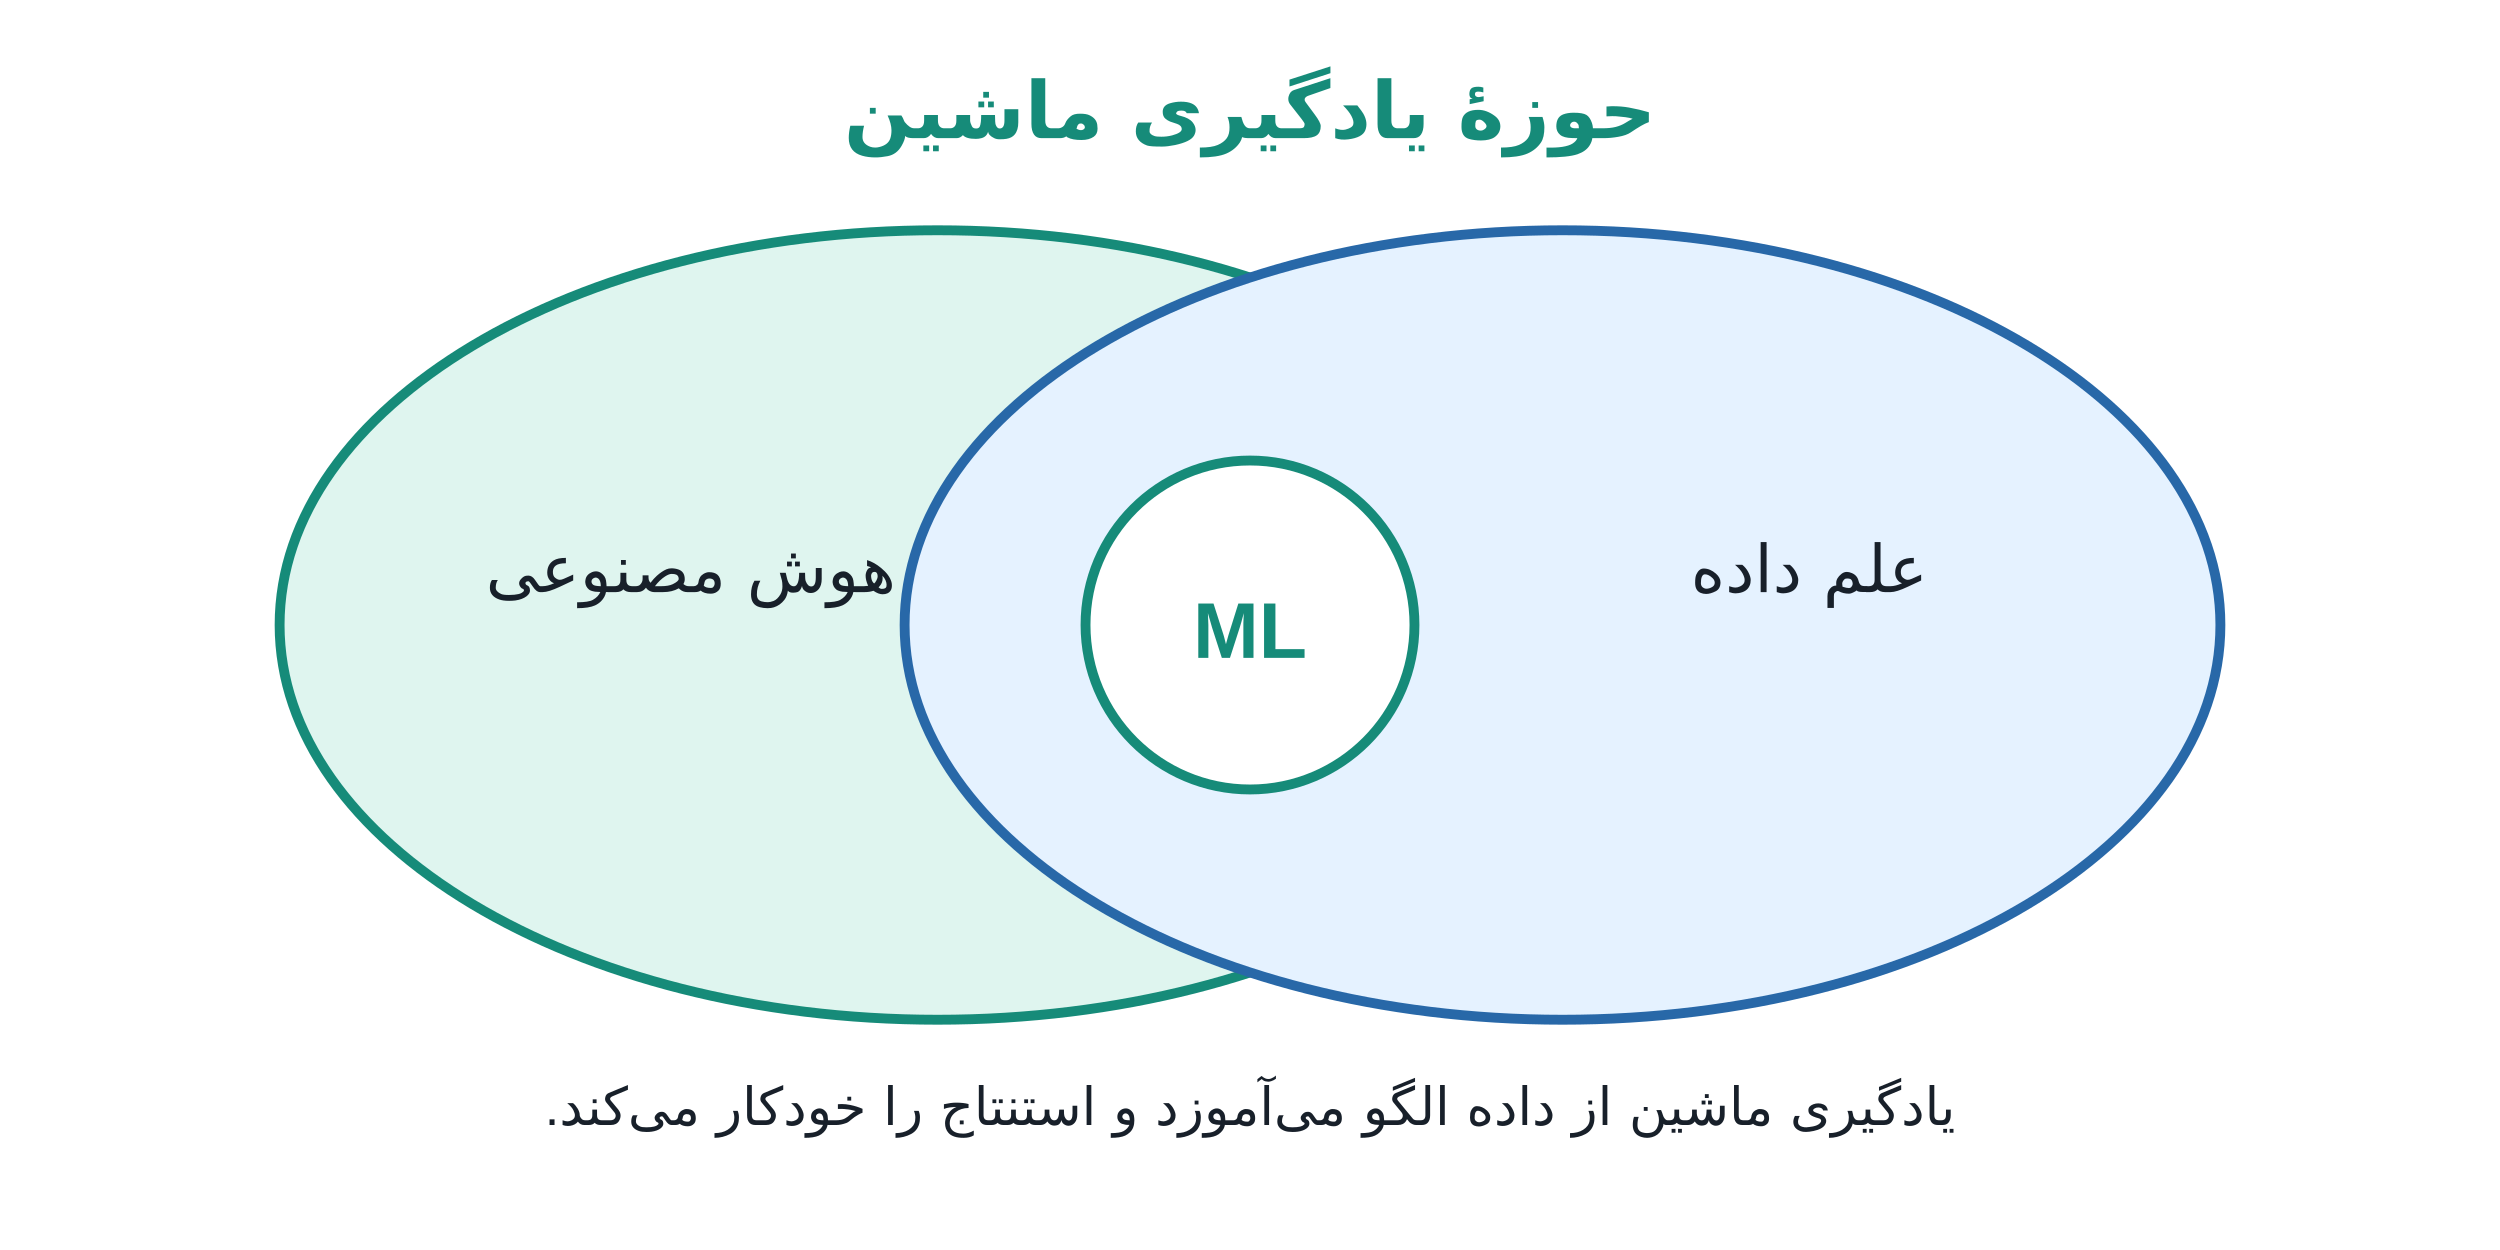
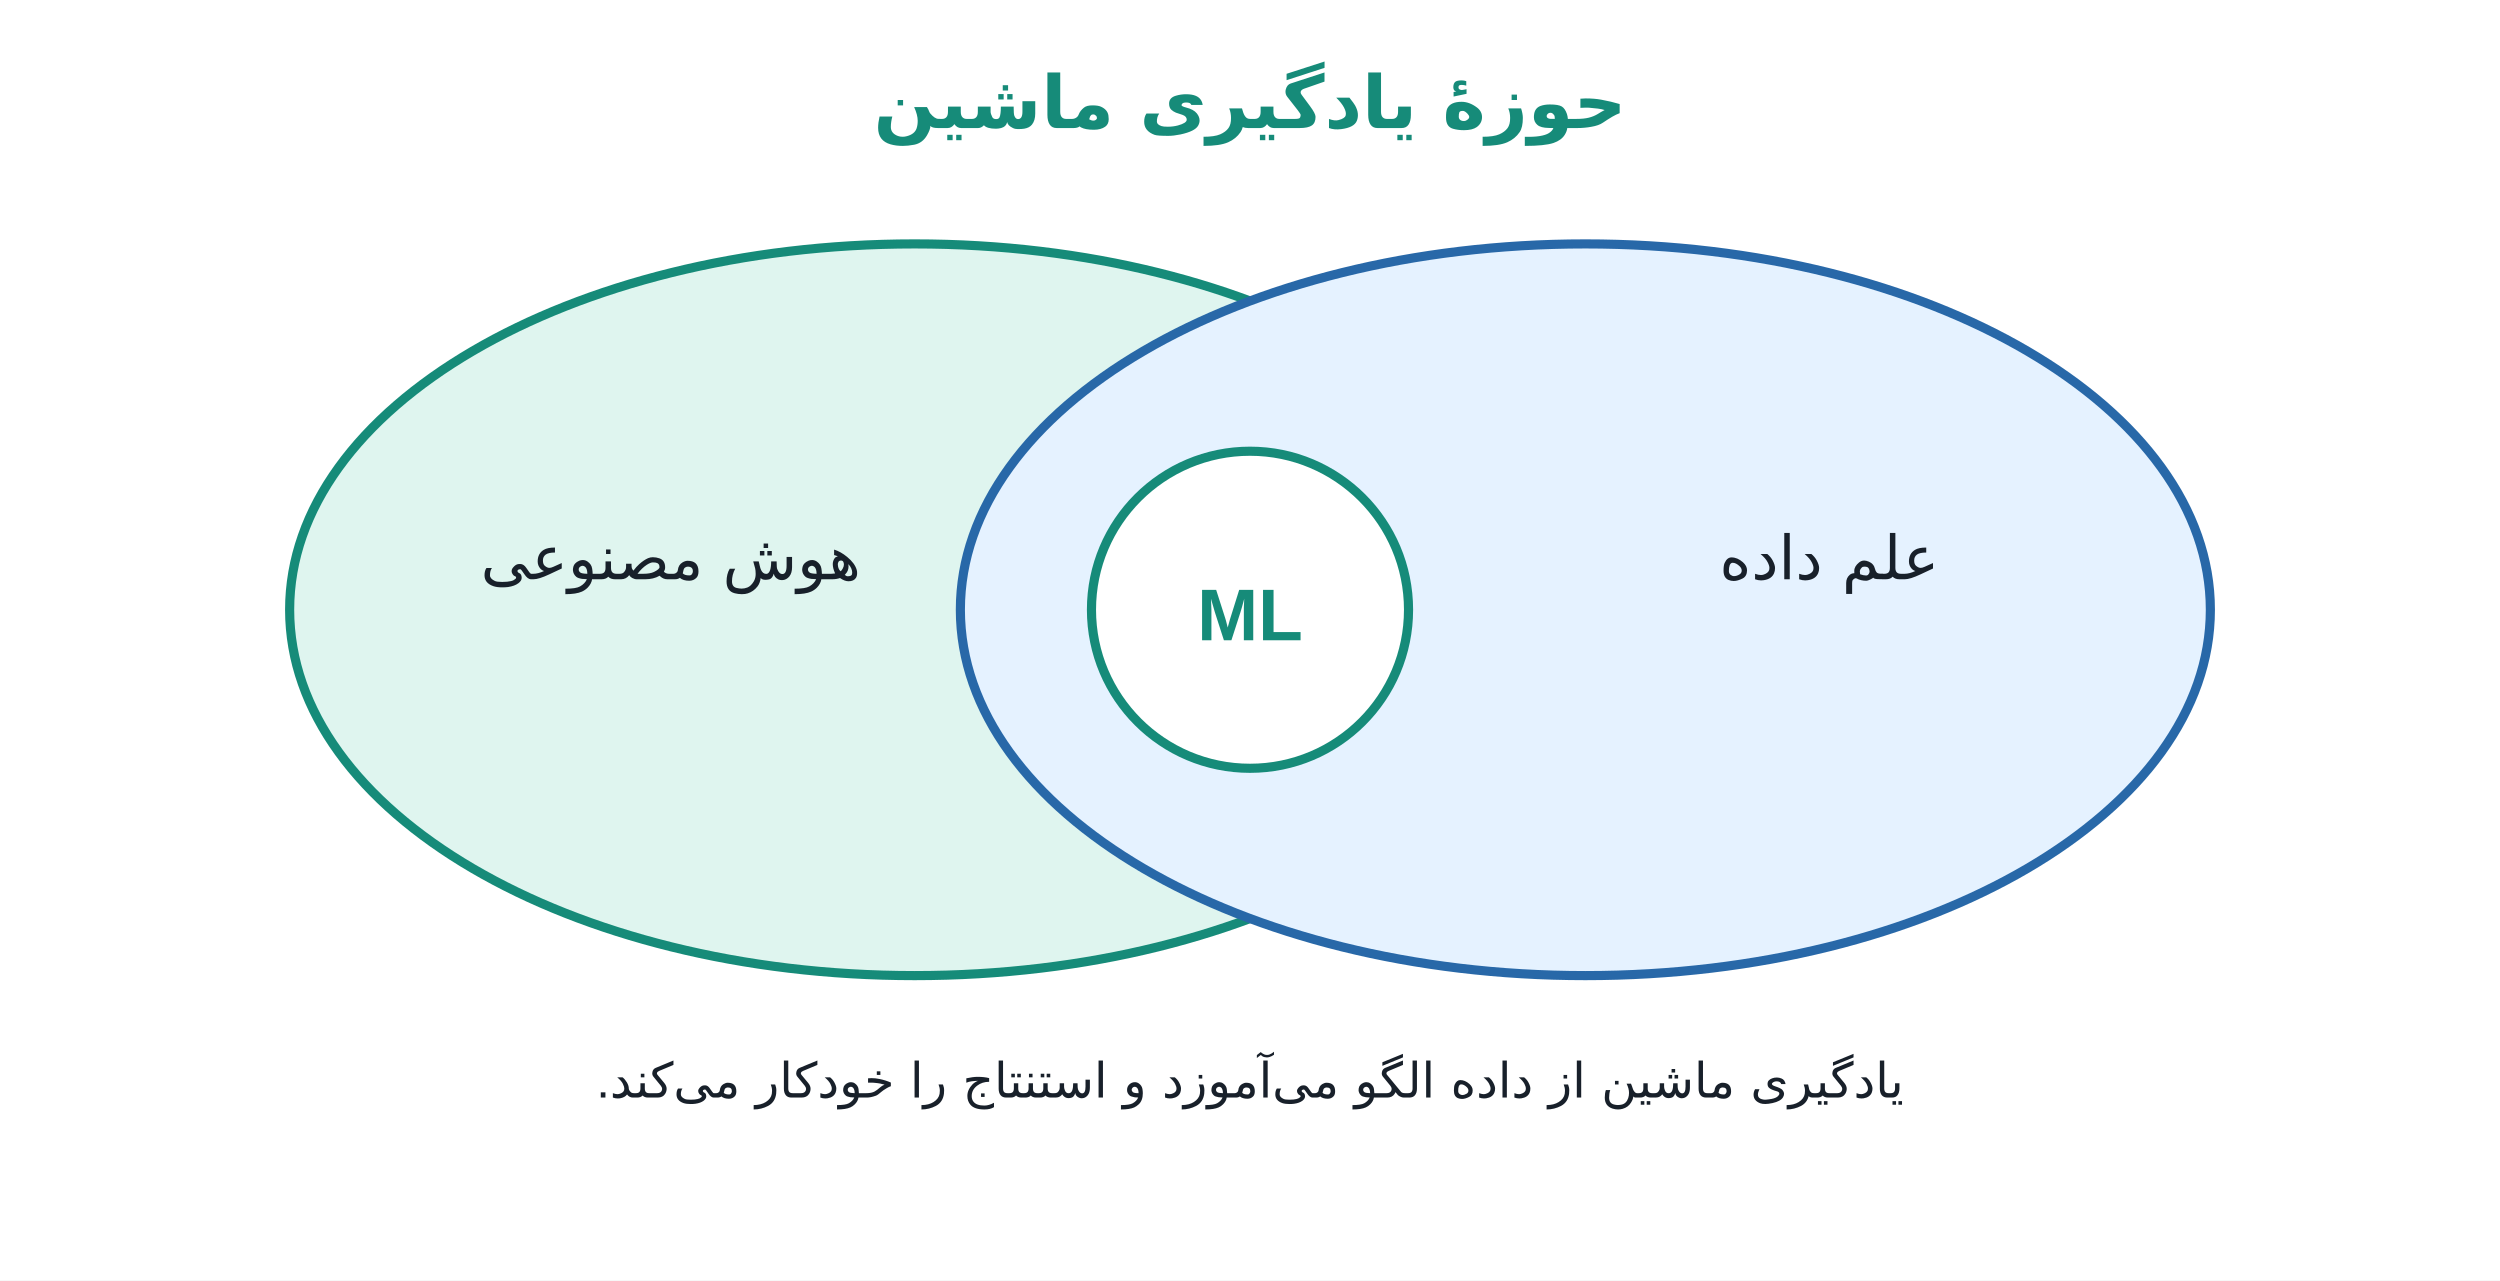
- <svg xmlns="http://www.w3.org/2000/svg" viewBox="0 0 760 380" direction="rtl">
+ <svg xmlns="http://www.w3.org/2000/svg" viewBox="0 0 820 420" direction="rtl">
  <style>text{font-family:Tahoma,Arial,sans-serif;fill:#18202a}.h{font-weight:700;fill:#168b79}.s{font-size:16px}.m{font-size:20px}.b{font-size:24px;font-weight:700}.axis{stroke:#18202a;stroke-width:3}.g{stroke:#168b79;stroke-width:5;fill:none}.r{stroke:#d43d3d;stroke-width:5;fill:none}.thin{stroke:#18202a;stroke-width:2;fill:none}.node{fill:#dff5ef;stroke:#168b79;stroke-width:2}.hidden{fill:#e8f1fb;stroke:#2868a8;stroke-width:2}</style>
  <rect width="100%" height="100%" fill="white" />
-   <text x="380" y="42" text-anchor="middle" class="b h">حوزهٔ یادگیری ماشین</text>
-   <ellipse cx="285" cy="190" rx="200" ry="120" fill="#dff5ef" stroke="#168b79" stroke-width="3" />
-   <ellipse cx="475" cy="190" rx="200" ry="120" fill="#e5f2ff" stroke="#2868a8" stroke-width="3" />
-   <text x="210" y="180" text-anchor="middle" class="m">هوش مصنوعی</text>
-   <text x="550" y="180" text-anchor="middle" class="m">علم داده</text>
-   <circle cx="380" cy="190" r="50" fill="white" stroke="#168b79" stroke-width="3" />
-   <text x="380" y="200" text-anchor="middle" class="b h">ML</text>
-   <text x="380" y="342" text-anchor="middle" class="s">یادگیری ماشین از داده الگو می‌آموزد و استنتاج را خودکار می‌کند.</text>
+   <text x="410" y="42" text-anchor="middle" class="b h">حوزهٔ یادگیری ماشین</text>
+   <ellipse cx="300" cy="200" rx="205" ry="120" fill="#dff5ef" stroke="#168b79" stroke-width="3" />
+   <ellipse cx="520" cy="200" rx="205" ry="120" fill="#e5f2ff" stroke="#2868a8" stroke-width="3" />
+   <text x="220" y="190" text-anchor="middle" class="m">هوش مصنوعی</text>
+   <text x="600" y="190" text-anchor="middle" class="m">علم داده</text>
+   <circle cx="410" cy="200" r="52" fill="white" stroke="#168b79" stroke-width="3" />
+   <text x="410" y="210" text-anchor="middle" class="b h">ML</text>
+   <text x="410" y="360" text-anchor="middle" class="s">یادگیری ماشین از داده الگو می‌آموزد و استنتاج را خودکار می‌کند.</text>
</svg>
